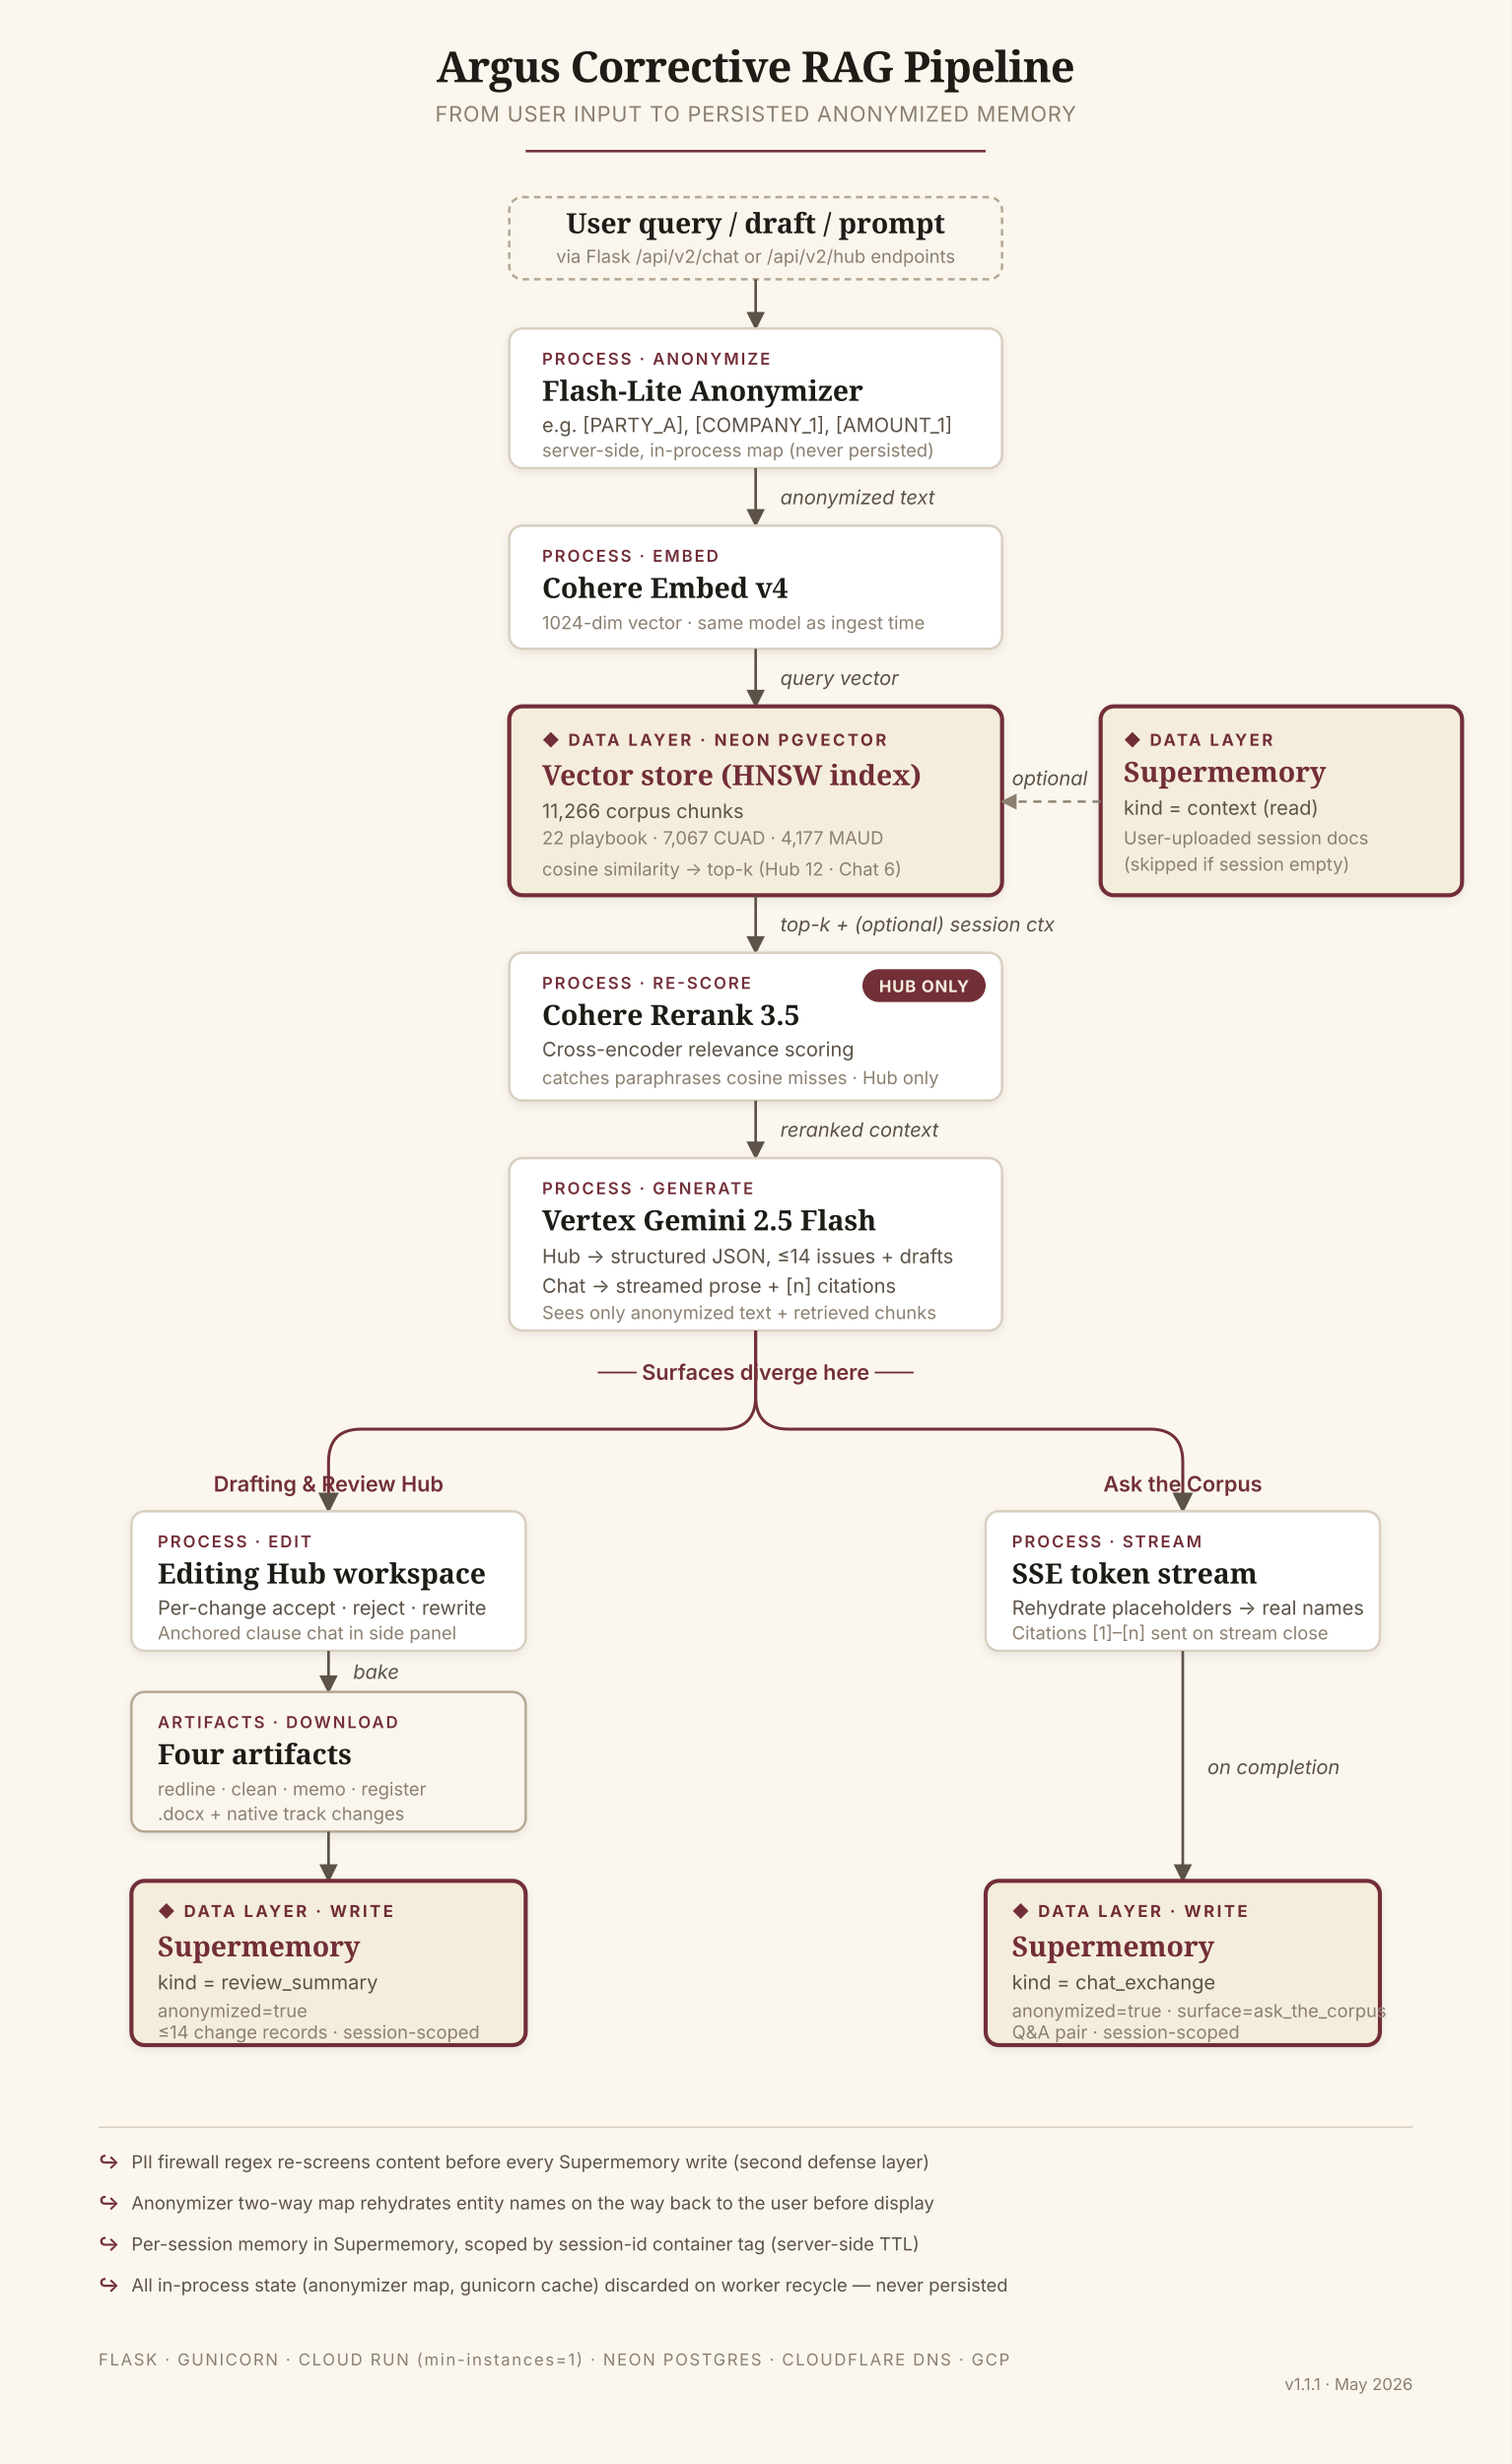
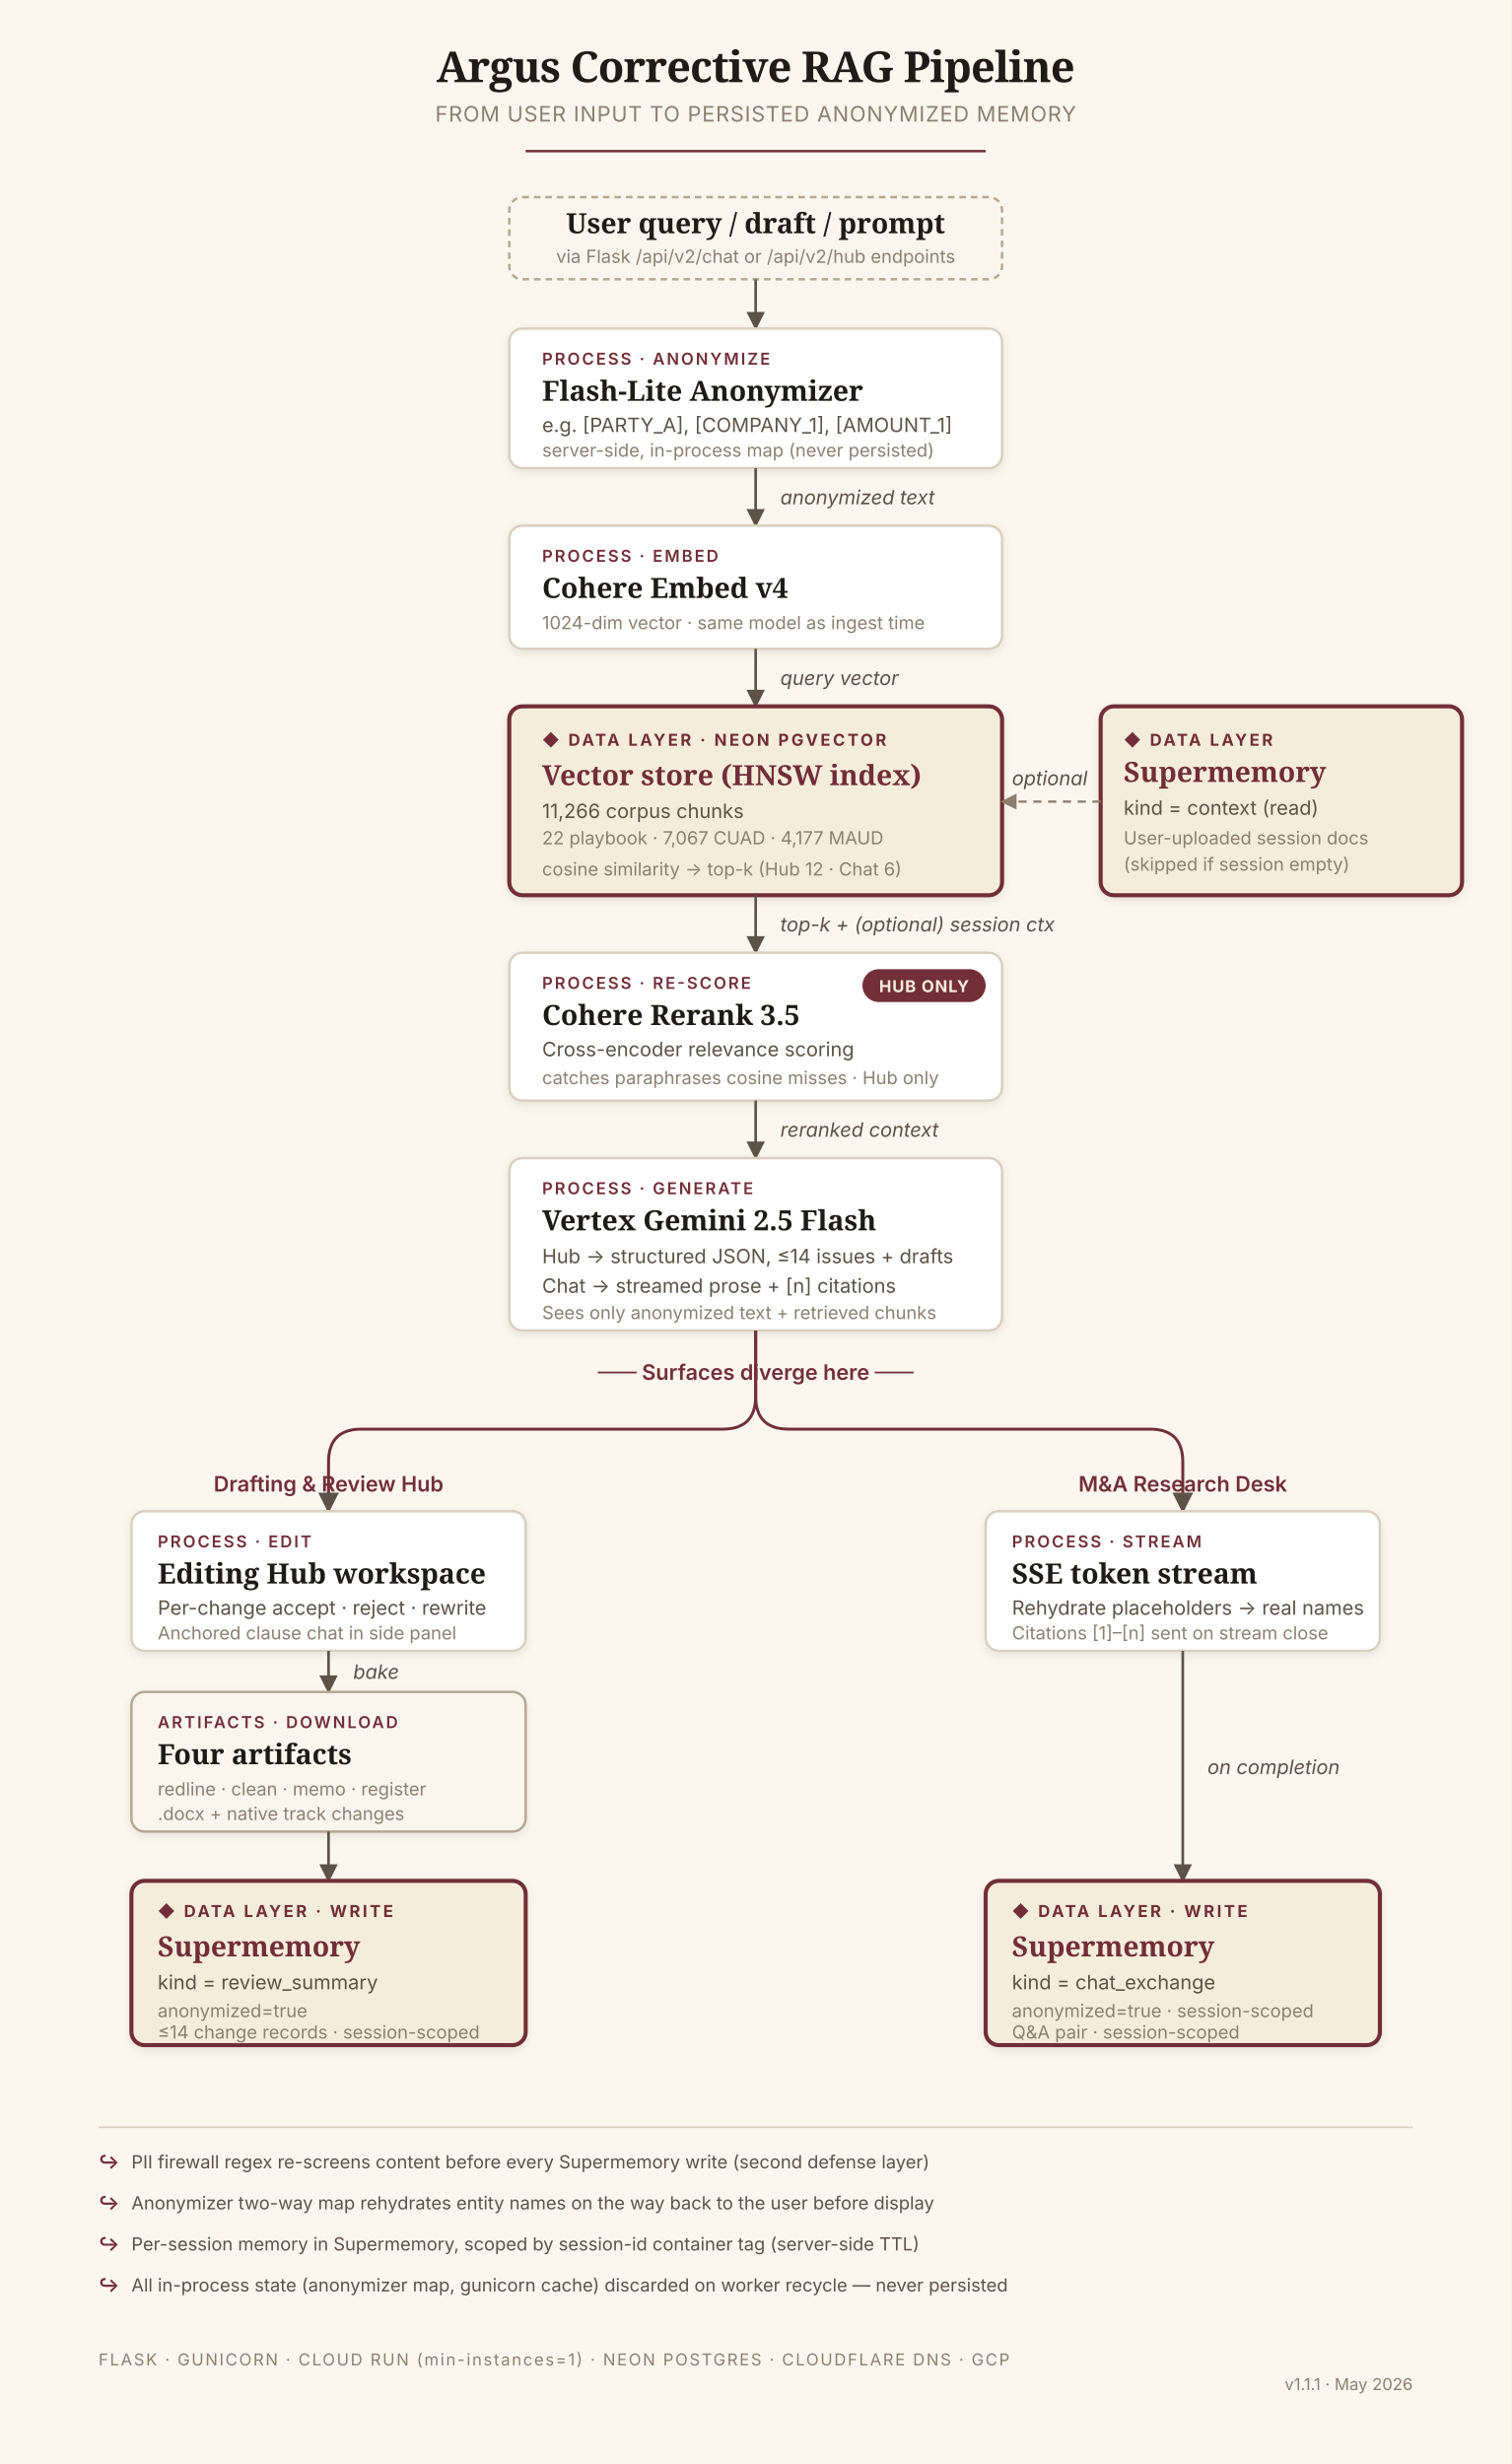
<svg xmlns="http://www.w3.org/2000/svg" viewBox="0 0 920 1500" font-family="'Inter', system-ui, -apple-system, sans-serif">
  <defs>
    <marker id="arrow" viewBox="0 0 10 10" refX="9" refY="5" markerWidth="7" markerHeight="7" orient="auto-start-reverse">
      <path d="M 0 0 L 10 5 L 0 10 z" fill="#5C5247" />
    </marker>
    <marker id="arrow-dashed" viewBox="0 0 10 10" refX="9" refY="5" markerWidth="7" markerHeight="7" orient="auto-start-reverse">
      <path d="M 0 0 L 10 5 L 0 10 z" fill="#8B7F70" />
    </marker>
    <filter id="shadow" x="-20%" y="-20%" width="140%" height="140%">
      <feDropShadow dx="0" dy="2" stdDeviation="3" flood-color="#1F1B17" flood-opacity="0.08" />
    </filter>
    <style>
      .bg                { fill: #FBF7EE; }
      .grid              { stroke: #E5DCC8; stroke-width: 0.5; }

      .process-box       { fill: #FFFFFF; stroke: #D9CFC0; stroke-width: 1.5; }
      .data-box          { fill: #F5EDDC; stroke: #722F37; stroke-width: 2.5; }
      .input-box         { fill: #FAF6EE; stroke: #B5A893; stroke-width: 1.5; stroke-dasharray: 4 3; }

      .title-major       { font-family: 'Newsreader', Georgia, serif; font-weight: 600; font-size: 26px; fill: #1F1B17; letter-spacing: -0.5px; }
      .subtitle-major    { font-size: 13px; fill: #8B7F70; letter-spacing: 0.5px; }

      .box-title         { font-family: 'Newsreader', Georgia, serif; font-weight: 600; font-size: 17px; fill: #1F1B17; }
      .box-title-data    { font-family: 'Newsreader', Georgia, serif; font-weight: 600; font-size: 17px; fill: #722F37; }
      .box-sub           { font-size: 12px; fill: #5C5247; }
      .box-detail        { font-size: 11px; fill: #8B7F70; }

      .tag-process       { font-size: 10px; font-weight: 600; fill: #722F37; letter-spacing: 1.2px; }
      .tag-data          { font-size: 10px; font-weight: 700; fill: #722F37; letter-spacing: 1.5px; }

      .annotation        { font-size: 12px; fill: #5C5247; }
      .annotation-italic { font-size: 12px; fill: #5C5247; font-style: italic; }
      .branch-label      { font-size: 13px; font-weight: 600; fill: #722F37; }
      .footnote          { font-size: 11px; fill: #5C5247; }
      .footnote-bullet   { font-size: 11px; fill: #722F37; font-weight: 700; }

      .arrow             { fill: none; stroke: #5C5247; stroke-width: 1.6; }
      .arrow-dashed      { fill: none; stroke: #8B7F70; stroke-width: 1.4; stroke-dasharray: 5 4; }
      .arrow-branch      { fill: none; stroke: #722F37; stroke-width: 1.8; }
    </style>
  </defs>
  <rect width="920" height="1500" class="bg" />
  <text x="460" y="50" text-anchor="middle" class="title-major">Argus Corrective RAG Pipeline</text>
  <text x="460" y="74" text-anchor="middle" class="subtitle-major">FROM USER INPUT TO PERSISTED ANONYMIZED MEMORY</text>
  <line x1="320" y1="92" x2="600" y2="92" stroke="#722F37" stroke-width="1.5" />
  <g transform="translate(310, 120)">
    <rect width="300" height="50" rx="8" class="input-box" />
    <text x="150" y="22" text-anchor="middle" class="box-title">User query / draft / prompt</text>
    <text x="150" y="40" text-anchor="middle" class="box-detail">via Flask /api/v2/chat or /api/v2/hub endpoints</text>
  </g>
  <path d="M 460 170 L 460 200" class="arrow" marker-end="url(#arrow)" />
  <g transform="translate(310, 200)" filter="url(#shadow)">
    <rect width="300" height="85" rx="8" class="process-box" />
    <text x="20" y="22" class="tag-process">PROCESS · ANONYMIZE</text>
    <text x="20" y="44" class="box-title">Flash-Lite Anonymizer</text>
    <text x="20" y="63" class="box-sub">e.g. [PARTY_A], [COMPANY_1], [AMOUNT_1]</text>
    <text x="20" y="78" class="box-detail">server-side, in-process map (never persisted)</text>
  </g>
  <path d="M 460 285 L 460 320" class="arrow" marker-end="url(#arrow)" />
  <text x="475" y="307" class="annotation-italic">anonymized text</text>
  <g transform="translate(310, 320)" filter="url(#shadow)">
    <rect width="300" height="75" rx="8" class="process-box" />
    <text x="20" y="22" class="tag-process">PROCESS · EMBED</text>
    <text x="20" y="44" class="box-title">Cohere Embed v4</text>
    <text x="20" y="63" class="box-detail">1024-dim vector · same model as ingest time</text>
  </g>
  <path d="M 460 395 L 460 430" class="arrow" marker-end="url(#arrow)" />
  <text x="475" y="417" class="annotation-italic">query vector</text>
  <g transform="translate(310, 430)" filter="url(#shadow)">
    <rect width="300" height="115" rx="8" class="data-box" />
    <text x="20" y="24" class="tag-data">◆ DATA LAYER · NEON PGVECTOR</text>
    <text x="20" y="48" class="box-title-data">Vector store (HNSW index)</text>
    <text x="20" y="68" class="box-sub">11,266 corpus chunks</text>
    <text x="20" y="84" class="box-detail">22 playbook · 7,067 CUAD · 4,177 MAUD</text>
    <text x="20" y="103" class="box-detail">cosine similarity → top-k (Hub 12 · Chat 6)</text>
  </g>
  <g transform="translate(670, 430)" filter="url(#shadow)">
    <rect width="220" height="115" rx="8" class="data-box" />
    <text x="14" y="24" class="tag-data">◆ DATA LAYER</text>
    <text x="14" y="46" class="box-title-data">Supermemory</text>
    <text x="14" y="66" class="box-sub">kind = context (read)</text>
    <text x="14" y="84" class="box-detail">User-uploaded session docs</text>
    <text x="14" y="100" class="box-detail">(skipped if session empty)</text>
  </g>
  <path d="M 670 488 L 610 488" class="arrow-dashed" marker-end="url(#arrow-dashed)" />
  <text x="639" y="478" text-anchor="middle" class="annotation-italic" font-size="10">optional</text>
  <path d="M 460 545 L 460 580" class="arrow" marker-end="url(#arrow)" />
  <text x="475" y="567" class="annotation-italic">top-k + (optional) session ctx</text>
  <g transform="translate(310, 580)" filter="url(#shadow)">
    <rect width="300" height="90" rx="8" class="process-box" />
    <text x="20" y="22" class="tag-process">PROCESS · RE-SCORE</text>
    <text x="20" y="44" class="box-title">Cohere Rerank 3.5</text>
    <text x="20" y="63" class="box-sub">Cross-encoder relevance scoring</text>
    <text x="20" y="80" class="box-detail">catches paraphrases cosine misses · Hub only</text>
  </g>
  <g transform="translate(525, 590)">
    <rect width="75" height="20" rx="10" fill="#722F37" />
    <text x="37.5" y="14" text-anchor="middle" font-size="10" font-weight="700" fill="#F5EDDC" letter-spacing="0.5">HUB ONLY</text>
  </g>
  <path d="M 460 670 L 460 705" class="arrow" marker-end="url(#arrow)" />
  <text x="475" y="692" class="annotation-italic">reranked context</text>
  <g transform="translate(310, 705)" filter="url(#shadow)">
    <rect width="300" height="105" rx="8" class="process-box" />
    <text x="20" y="22" class="tag-process">PROCESS · GENERATE</text>
    <text x="20" y="44" class="box-title">Vertex Gemini 2.5 Flash</text>
    <text x="20" y="64" class="box-sub">Hub → structured JSON, ≤14 issues + drafts</text>
    <text x="20" y="82" class="box-sub">Chat → streamed prose + [n] citations</text>
    <text x="20" y="98" class="box-detail">Sees only anonymized text + retrieved chunks</text>
  </g>
  <text x="460" y="840" text-anchor="middle" class="branch-label">─── Surfaces diverge here ───</text>
  <path d="M 460 810 L 460 850 Q 460 870 440 870 L 220 870 Q 200 870 200 890 L 200 920" class="arrow-branch" marker-end="url(#arrow)" />
  <path d="M 460 810 L 460 850 Q 460 870 480 870 L 700 870 Q 720 870 720 890 L 720 920" class="arrow-branch" marker-end="url(#arrow)" />
  <text x="200" y="908" text-anchor="middle" class="branch-label">Drafting &amp; Review Hub</text>
  <g transform="translate(80, 920)" filter="url(#shadow)">
    <rect width="240" height="85" rx="8" class="process-box" />
    <text x="16" y="22" class="tag-process">PROCESS · EDIT</text>
    <text x="16" y="44" class="box-title">Editing Hub workspace</text>
    <text x="16" y="63" class="box-sub">Per-change accept · reject · rewrite</text>
    <text x="16" y="78" class="box-detail">Anchored clause chat in side panel</text>
  </g>
  <path d="M 200 1005 L 200 1030" class="arrow" marker-end="url(#arrow)" />
  <text x="215" y="1022" class="annotation-italic">bake</text>
  <g transform="translate(80, 1030)" filter="url(#shadow)">
    <rect width="240" height="85" rx="8" fill="#FAF6EE" stroke="#B5A893" stroke-width="1.5" />
    <text x="16" y="22" class="tag-process">ARTIFACTS · DOWNLOAD</text>
    <text x="16" y="44" class="box-title">Four artifacts</text>
    <text x="16" y="63" class="box-detail">redline · clean · memo · register</text>
    <text x="16" y="78" class="box-detail">.docx + native track changes</text>
  </g>
  <path d="M 200 1115 L 200 1145" class="arrow" marker-end="url(#arrow)" />
  <g transform="translate(80, 1145)" filter="url(#shadow)">
    <rect width="240" height="100" rx="8" class="data-box" />
    <text x="16" y="22" class="tag-data">◆ DATA LAYER · WRITE</text>
    <text x="16" y="46" class="box-title-data">Supermemory</text>
    <text x="16" y="66" class="box-sub">kind = review_summary</text>
    <text x="16" y="83" class="box-detail">anonymized=true</text>
    <text x="16" y="96" class="box-detail">≤14 change records · session-scoped</text>
  </g>
-   <text x="720" y="908" text-anchor="middle" class="branch-label">Ask the Corpus</text>
+   <text x="720" y="908" text-anchor="middle" class="branch-label">M&amp;A Research Desk</text>
  <g transform="translate(600, 920)" filter="url(#shadow)">
    <rect width="240" height="85" rx="8" class="process-box" />
    <text x="16" y="22" class="tag-process">PROCESS · STREAM</text>
    <text x="16" y="44" class="box-title">SSE token stream</text>
    <text x="16" y="63" class="box-sub">Rehydrate placeholders → real names</text>
    <text x="16" y="78" class="box-detail">Citations [1]–[n] sent on stream close</text>
  </g>
  <path d="M 720 1005 L 720 1145" class="arrow" marker-end="url(#arrow)" />
  <text x="735" y="1080" class="annotation-italic">on completion</text>
  <g transform="translate(600, 1145)" filter="url(#shadow)">
    <rect width="240" height="100" rx="8" class="data-box" />
    <text x="16" y="22" class="tag-data">◆ DATA LAYER · WRITE</text>
    <text x="16" y="46" class="box-title-data">Supermemory</text>
    <text x="16" y="66" class="box-sub">kind = chat_exchange</text>
-     <text x="16" y="83" class="box-detail">anonymized=true · surface=ask_the_corpus</text>
+     <text x="16" y="83" class="box-detail">anonymized=true · session-scoped</text>
    <text x="16" y="96" class="box-detail">Q&amp;A pair · session-scoped</text>
  </g>
  <line x1="60" y1="1295" x2="860" y2="1295" stroke="#D9CFC0" stroke-width="1" />
  <g transform="translate(60, 1320)">
    <text x="0" y="0" class="footnote-bullet">↪</text>
    <text x="20" y="0" class="footnote">PII firewall regex re-screens content before every Supermemory write (second defense layer)</text>
  </g>
  <g transform="translate(60, 1345)">
    <text x="0" y="0" class="footnote-bullet">↪</text>
    <text x="20" y="0" class="footnote">Anonymizer two-way map rehydrates entity names on the way back to the user before display</text>
  </g>
  <g transform="translate(60, 1370)">
    <text x="0" y="0" class="footnote-bullet">↪</text>
    <text x="20" y="0" class="footnote">Per-session memory in Supermemory, scoped by session-id container tag (server-side TTL)</text>
  </g>
  <g transform="translate(60, 1395)">
    <text x="0" y="0" class="footnote-bullet">↪</text>
    <text x="20" y="0" class="footnote">All in-process state (anonymizer map, gunicorn cache) discarded on worker recycle — never persisted</text>
  </g>
  <g transform="translate(60, 1440)">
    <text x="0" y="0" font-size="10" fill="#8B7F70" letter-spacing="1px">FLASK · GUNICORN · CLOUD RUN (min-instances=1) · NEON POSTGRES · CLOUDFLARE DNS · GCP</text>
  </g>
  <text x="860" y="1455" text-anchor="end" font-size="10" fill="#8B7F70">v1.1.1 · May 2026</text>
</svg>
